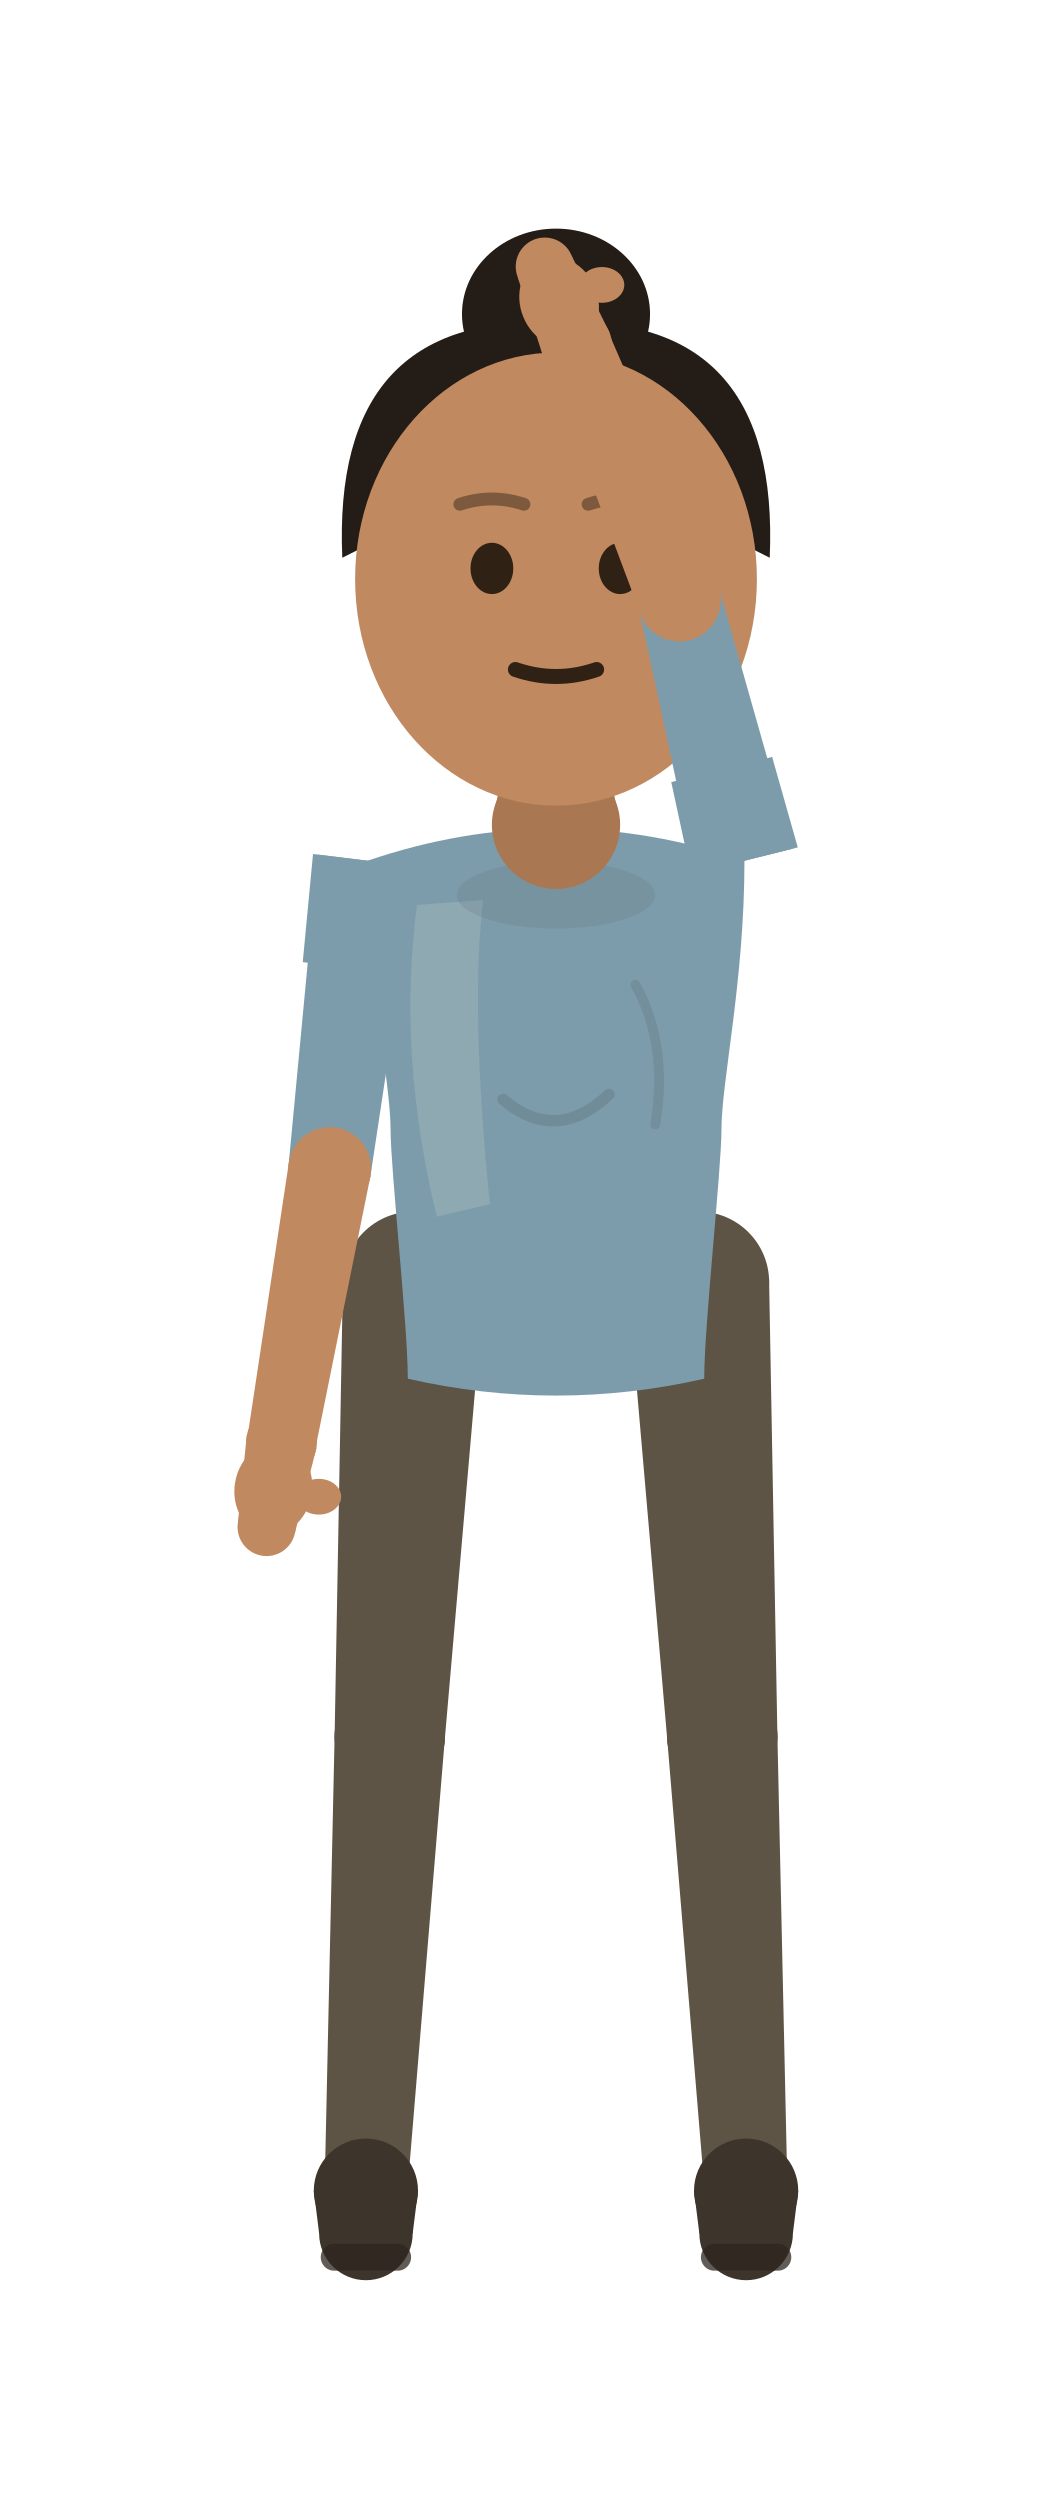
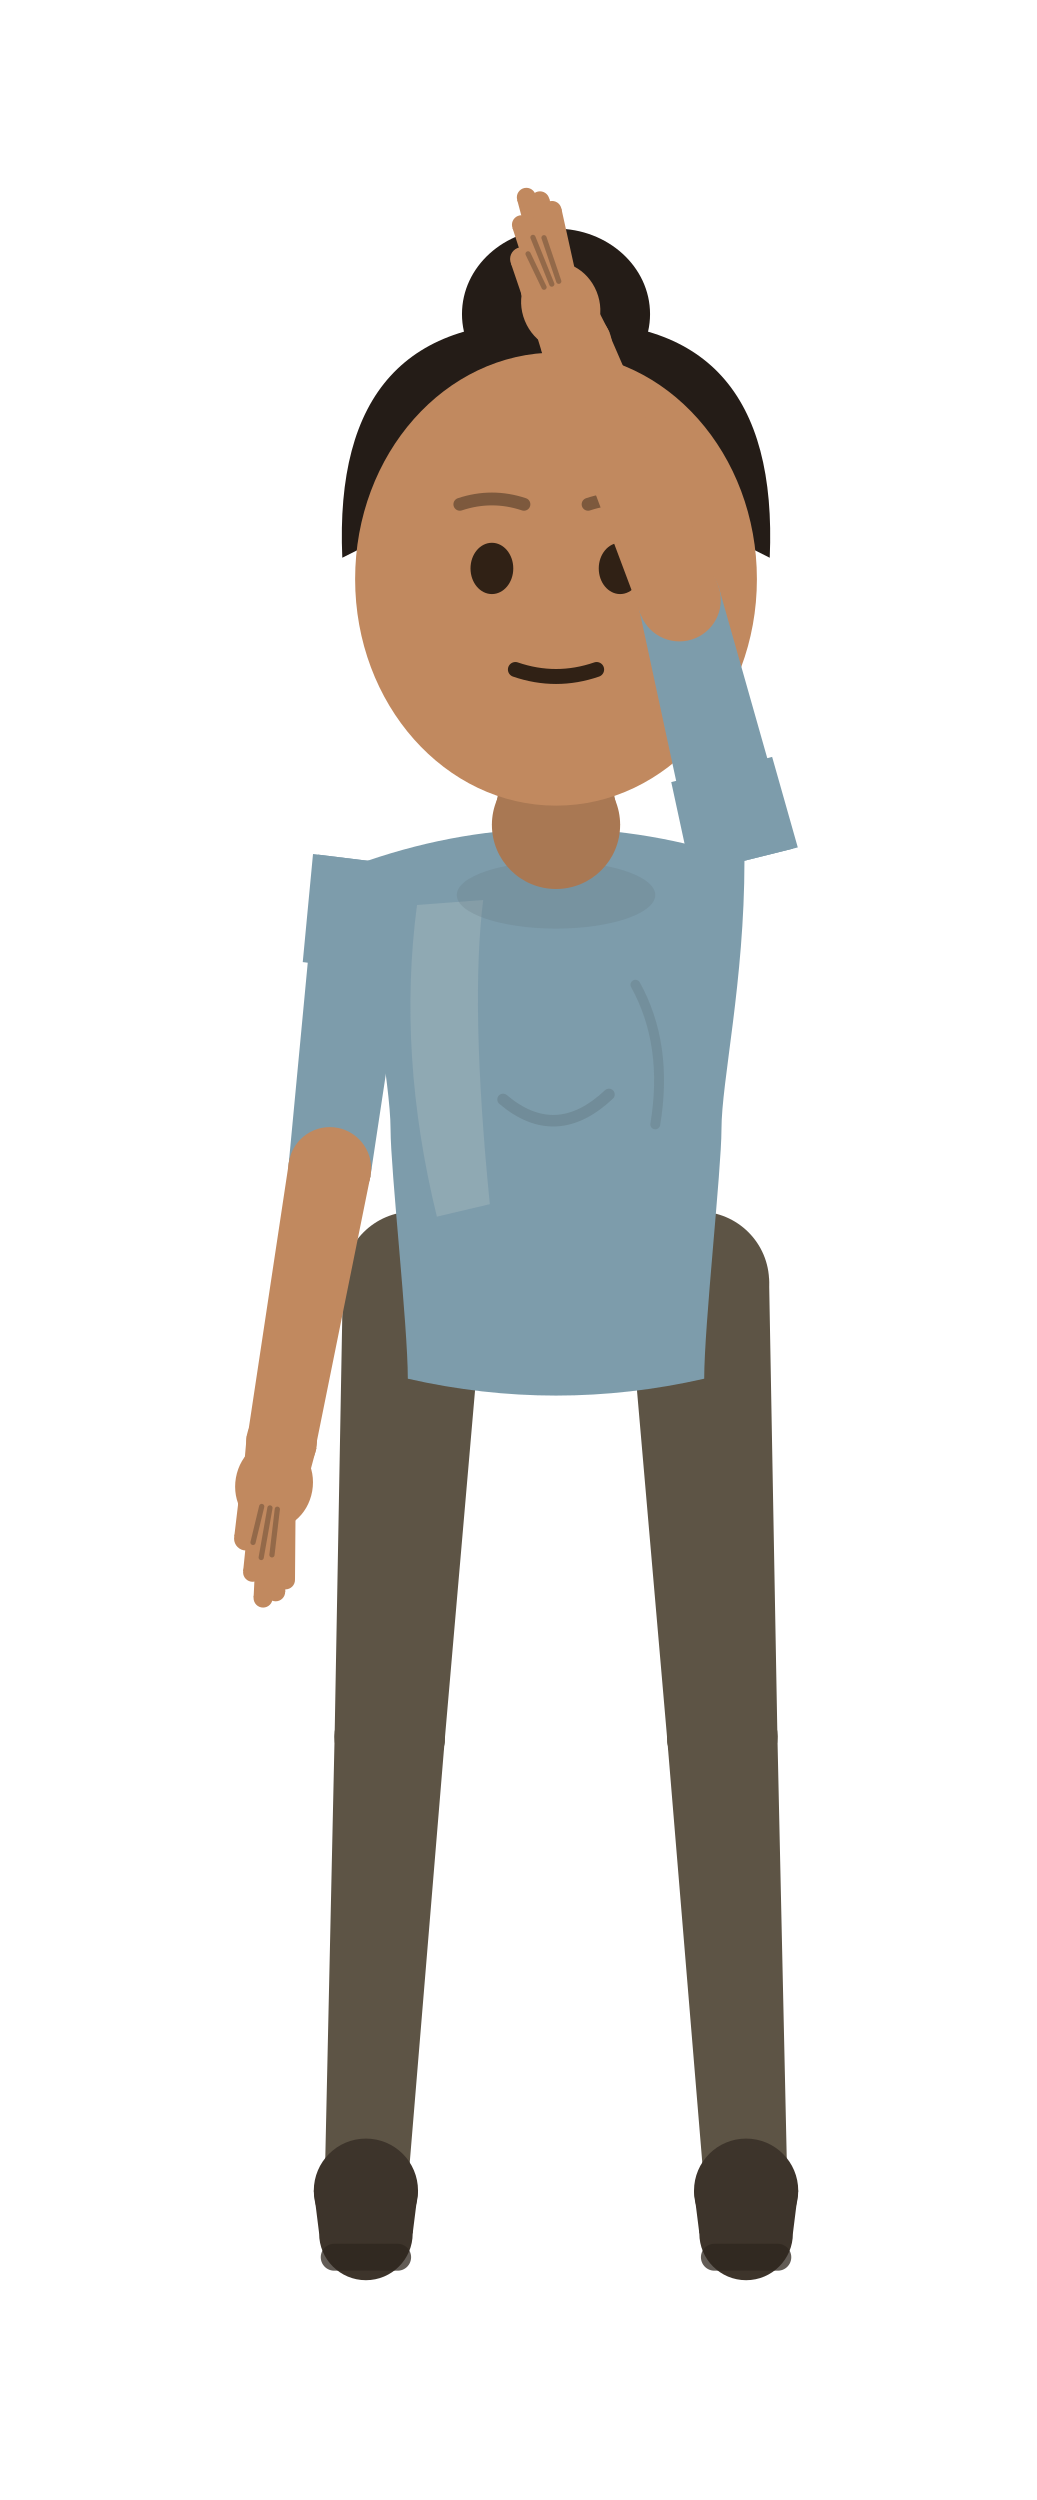
<svg xmlns="http://www.w3.org/2000/svg" class="nex-paperbook-figure" viewBox="-150.01 -345.93 279.59 674.49" role="img" aria-label="Paperbook character">
  <g class="pb-figure" data-view-axis="front">
    <g class="pb-limb" fill="#5d5445">
      <path d="M -57.48 -1 L -59.72 121.81 L -30.01 123.37 L -19.4 1 Z" />
      <circle cx="-38.44" cy="0" r="19.06" />
      <circle cx="-44.86" cy="122.59" r="14.88" />
    </g>
    <g class="pb-limb" fill="#5d5445">
      <path d="M 19.4 1 L 30.01 123.37 L 59.72 121.81 L 57.48 -1 Z" />
      <circle cx="38.44" cy="0" r="19.06" />
      <circle cx="44.86" cy="122.59" r="14.88" />
    </g>
    <g class="pb-top" fill="#7d9cab">
      <path d="M -50.84 -113.71 Q 0 -131.07 50.84 -113.71 C 50.84 -81.16 44.64 -54.25 44.64 -41.23 C 44.64 -30.38 39.98 11.72 39.98 26.04 Q 0 35.15 -39.98 26.04 C -39.98 11.72 -44.64 -30.38 -44.64 -41.23 C -44.64 -54.25 -50.84 -81.16 -50.84 -113.71 Z" />
    </g>
    <g class="pb-fold" fill="#a1b5bb">
      <path d="M -37.5 -101.77 Q -42.85 -61.41 -32.14 -17.69 L -17.86 -21.05 Q -23.21 -74.87 -19.64 -103.12 Z" opacity="0.5" />
    </g>
    <g class="pb-fold" fill="none">
      <path d="M -14.28 -49.3 Q 0 -37.19 14.28 -50.65" fill="none" stroke="#60747c" stroke-width="3.12" stroke-linecap="round" opacity="0.4" />
    </g>
    <g class="pb-fold" fill="none">
      <path d="M 21.43 -80.25 Q 30.36 -64.1 26.78 -42.58" fill="none" stroke="#60747c" stroke-width="2.68" stroke-linecap="round" opacity="0.32" />
    </g>
    <g class="pb-fold" fill="#60747c">
      <ellipse cx="0" cy="-104.46" rx="26.78" ry="9.07" opacity="0.22" />
    </g>
    <g class="pb-neck" fill="#a97853">
      <path d="M -14.41 -137.79 L -17.3 -123.38 L 17.3 -123.38 L 14.42 -137.79 Z" />
      <circle cx="0" cy="-137.79" r="14.42" />
      <circle cx="0" cy="-123.38" r="17.3" />
    </g>
    <g class="pb-hair" fill="#241c17">
      <path d="M -57.66 -195.45 Q -60.54 -261.76 0 -258.88 Q 60.54 -261.76 57.66 -195.45 Q 0 -225.44 -57.66 -195.45 Z" />
      <ellipse cx="0" cy="-261.19" rx="25.37" ry="23.06" />
    </g>
    <g class="pb-head" fill="#c1895f">
      <ellipse cx="0" cy="-189.69" rx="54.2" ry="61.12" />
    </g>
    <g class="pb-face">
      <path d="M 8.65 -209.87 Q 17.3 -212.75 25.95 -209.87" fill="none" stroke="#7d593d" stroke-width="3.46" stroke-linecap="round" />
      <path d="M -25.95 -209.87 Q -17.3 -212.75 -8.65 -209.87" fill="none" stroke="#7d593d" stroke-width="3.46" stroke-linecap="round" />
      <ellipse cx="17.3" cy="-192.57" rx="5.77" ry="6.92" fill="#302115" />
      <ellipse cx="-17.3" cy="-192.57" rx="5.77" ry="6.92" fill="#302115" />
      <path d="M -10.96 -165.3 Q 0 -161.53 10.96 -165.3" fill="none" stroke="#302115" stroke-width="4.04" stroke-linecap="round" />
    </g>
    <g class="pb-limb" fill="#7d9cab">
      <path d="M -64.22 -115.35 L -72.11 -32.04 L -49.96 -29.32 L -37.46 -112.06 Z" />
      <circle cx="-61.03" cy="-30.68" r="11.16" />
    </g>
    <g class="pb-sleeve" fill="#7d9cab">
      <path d="M -65.56 -115.52 L -68.33 -86.36 L -40.49 -82.94 L -36.12 -111.9 Z" />
    </g>
    <g class="pb-limb" fill="#5d5445">
      <path d="M -59.72 121.81 L -62.43 244.52 L -40.14 245.69 L -30.01 123.37 Z" />
      <circle cx="-44.86" cy="122.59" r="14.88" />
      <circle cx="-51.29" cy="245.11" r="11.16" />
    </g>
    <g class="pb-limb" fill="#5d5445">
      <path d="M 30.01 123.37 L 40.14 245.69 L 62.43 244.52 L 59.72 121.81 Z" />
      <circle cx="44.86" cy="122.59" r="14.88" />
      <circle cx="51.29" cy="245.11" r="11.16" />
    </g>
    <g class="pb-limb" fill="#c1895f">
      <path d="M -72.02 -32.62 L -83.2 41.47 L -64.88 44.7 L -50.04 -28.74 Z" />
      <circle cx="-61.03" cy="-30.68" r="11.16" />
      <circle cx="-74.04" cy="43.08" r="9.3" />
    </g>
    <g class="pb-hand" fill="#c1895f">
-       <path d="M -83.44 41.43 L -85.81 64.7 L -70.38 67.42 L -64.64 44.74 Z" />
+       <path d="M -83.44 41.43 L -84.47 53.09 L -67.66 56.05 L -64.64 44.74 Z" />
      <circle cx="-74.04" cy="43.08" r="9.54" />
-       <circle cx="-78.09" cy="66.06" r="7.83" />
-       <ellipse cx="-76.27" cy="55.72" rx="12.45" ry="10.45" transform="rotate(100 -76.27 55.72)" />
-       <ellipse cx="-64" cy="57.88" rx="6.03" ry="4.82" />
+       <circle cx="-76.07" cy="54.57" r="8.54" />
+       <ellipse cx="-76.07" cy="54.57" rx="12.05" ry="10.45" transform="rotate(100 -76.07 54.57)" />
+       <path d="M -85.7 59.28 L -86.8 68.53 L -80.5 69.83 L -77.84 60.91 Z" />
+       <circle cx="-81.77" cy="60.09" r="4.02" />
+       <circle cx="-83.65" cy="69.18" r="3.21" />
+       <path d="M -82.59 60.07 L -84.41 77.91 L -79.32 78.62 L -76.22 60.95 Z" />
+       <circle cx="-79.4" cy="60.51" r="3.21" />
+       <circle cx="-81.86" cy="78.26" r="2.57" />
+       <path d="M -80.39 60.66 L -81.59 85.02 L -76.46 85.41 L -73.98 61.15 Z" />
+       <circle cx="-77.18" cy="60.9" r="3.21" />
+       <circle cx="-79.03" cy="85.22" r="2.57" />
+       <path d="M -78.4 61.19 L -78.21 83.48 L -73.07 83.58 L -71.97 61.32 Z" />
+       <circle cx="-75.19" cy="61.25" r="3.21" />
+       <circle cx="-75.64" cy="83.53" r="2.57" />
+       <path d="M -76.7 61.64 L -75.56 80.38 L -70.42 80.24 L -70.27 61.47 Z" />
+       <circle cx="-73.48" cy="61.55" r="3.21" />
+       <circle cx="-72.99" cy="80.31" r="2.57" />
+     </g>
+     <g class="pb-detail" fill="none">
+       <path d="M -79.4 60.51 L -81.75 70.21" fill="none" stroke="#664933" stroke-width="1.41" stroke-linecap="round" opacity="0.5" />
+       <path d="M -77.18 60.9 L -79.54 74.28" fill="none" stroke="#664933" stroke-width="1.41" stroke-linecap="round" opacity="0.5" />
+       <path d="M -75.19 61.25 L -76.64 73.57" fill="none" stroke="#664933" stroke-width="1.41" stroke-linecap="round" opacity="0.5" />
    </g>
    <g class="pb-foot" fill="#3d342b">
      <path d="M -65.35 245.11 L -63.91 256.64 L -38.67 256.64 L -37.22 245.11 Z" />
      <circle cx="-51.29" cy="245.11" r="14.06" />
      <circle cx="-51.29" cy="256.64" r="12.62" />
    </g>
    <g class="pb-foot" fill="#2e261e">
      <path d="M -59.84 263.06 L -42.73 263.06" stroke="#2e261e" stroke-width="7.27" stroke-linecap="round" fill="none" opacity="0.75" />
    </g>
    <g class="pb-foot" fill="#3d342b">
      <path d="M 37.22 245.11 L 38.67 256.64 L 63.91 256.64 L 65.35 245.11 Z" />
      <circle cx="51.29" cy="245.11" r="14.06" />
      <circle cx="51.29" cy="256.64" r="12.62" />
    </g>
    <g class="pb-foot" fill="#2e261e">
      <path d="M 42.73 263.06 L 59.84 263.06" stroke="#2e261e" stroke-width="7.27" stroke-linecap="round" fill="none" opacity="0.75" />
    </g>
    <g class="pb-limb" fill="#7d9cab">
      <path d="M 63.92 -116.97 L 44.13 -186.74 L 22.48 -181.34 L 37.76 -110.45 Z" />
      <circle cx="33.3" cy="-184.04" r="11.16" />
    </g>
    <g class="pb-sleeve" fill="#7d9cab">
      <path d="M 65.23 -117.3 L 58.31 -141.72 L 31.09 -134.93 L 36.45 -110.12 Z" />
    </g>
    <g class="pb-limb" fill="#c1895f">
      <path d="M 43.65 -188.22 L 14.21 -256.12 L -3.03 -249.16 L 22.96 -179.86 Z" />
      <circle cx="33.3" cy="-184.04" r="11.16" />
      <circle cx="5.59" cy="-252.64" r="9.3" />
    </g>
    <g class="pb-hand" fill="#c1895f">
-       <path d="M 14.43 -256.22 L 4.22 -276.94 L -10.31 -271.07 L -3.26 -249.07 Z" />
+       <path d="M 14.43 -256.22 L 9.19 -266.52 L -6.64 -260.13 L -3.26 -249.07 Z" />
      <circle cx="5.59" cy="-252.64" r="9.54" />
-       <circle cx="-3.04" cy="-274.01" r="7.83" />
-       <ellipse cx="0.84" cy="-264.39" rx="12.45" ry="10.45" transform="rotate(-112 0.84 -264.39)" />
-       <ellipse cx="12.39" cy="-269.06" rx="6.03" ry="4.82" />
+       <circle cx="1.27" cy="-263.32" r="8.54" />
+       <ellipse cx="1.27" cy="-263.32" rx="12.05" ry="10.45" transform="rotate(-112 1.27 -263.32)" />
+       <path d="M -1.78 -269.15 L -6.24 -277.33 L -12.13 -274.75 L -9.13 -265.93 Z" />
+       <circle cx="-5.46" cy="-267.54" r="4.02" />
+       <circle cx="-9.18" cy="-276.04" r="3.21" />
+       <path d="M -0.2 -269.53 L -6.91 -286.17 L -11.74 -284.42 L -6.25 -267.35 Z" />
+       <circle cx="-3.23" cy="-268.44" r="3.21" />
+       <circle cx="-9.32" cy="-285.29" r="2.57" />
+       <path d="M 1.95 -270.19 L -5.53 -293.41 L -10.47 -291.96 L -4.22 -268.38 Z" />
+       <circle cx="-1.14" cy="-269.28" r="3.21" />
+       <circle cx="-8" cy="-292.69" r="2.57" />
+       <path d="M 3.87 -270.78 L -1.82 -292.32 L -6.83 -291.15 L -2.39 -269.31 Z" />
+       <circle cx="0.74" cy="-270.04" r="3.21" />
+       <circle cx="-4.33" cy="-291.74" r="2.57" />
+       <path d="M 5.51 -271.28 L 1.46 -289.61 L -3.6 -288.68 L -0.81 -270.11 Z" />
+       <circle cx="2.35" cy="-270.69" r="3.21" />
+       <circle cx="-1.07" cy="-289.14" r="2.57" />
+     </g>
+     <g class="pb-detail" fill="none">
+       <path d="M -3.23 -268.44 L -7.54 -277.44" fill="none" stroke="#664933" stroke-width="1.41" stroke-linecap="round" opacity="0.5" />
+       <path d="M -1.14 -269.28 L -6.22 -281.88" fill="none" stroke="#664933" stroke-width="1.41" stroke-linecap="round" opacity="0.5" />
+       <path d="M 0.74 -270.04 L -3.24 -281.79" fill="none" stroke="#664933" stroke-width="1.41" stroke-linecap="round" opacity="0.5" />
    </g>
  </g>
</svg>
